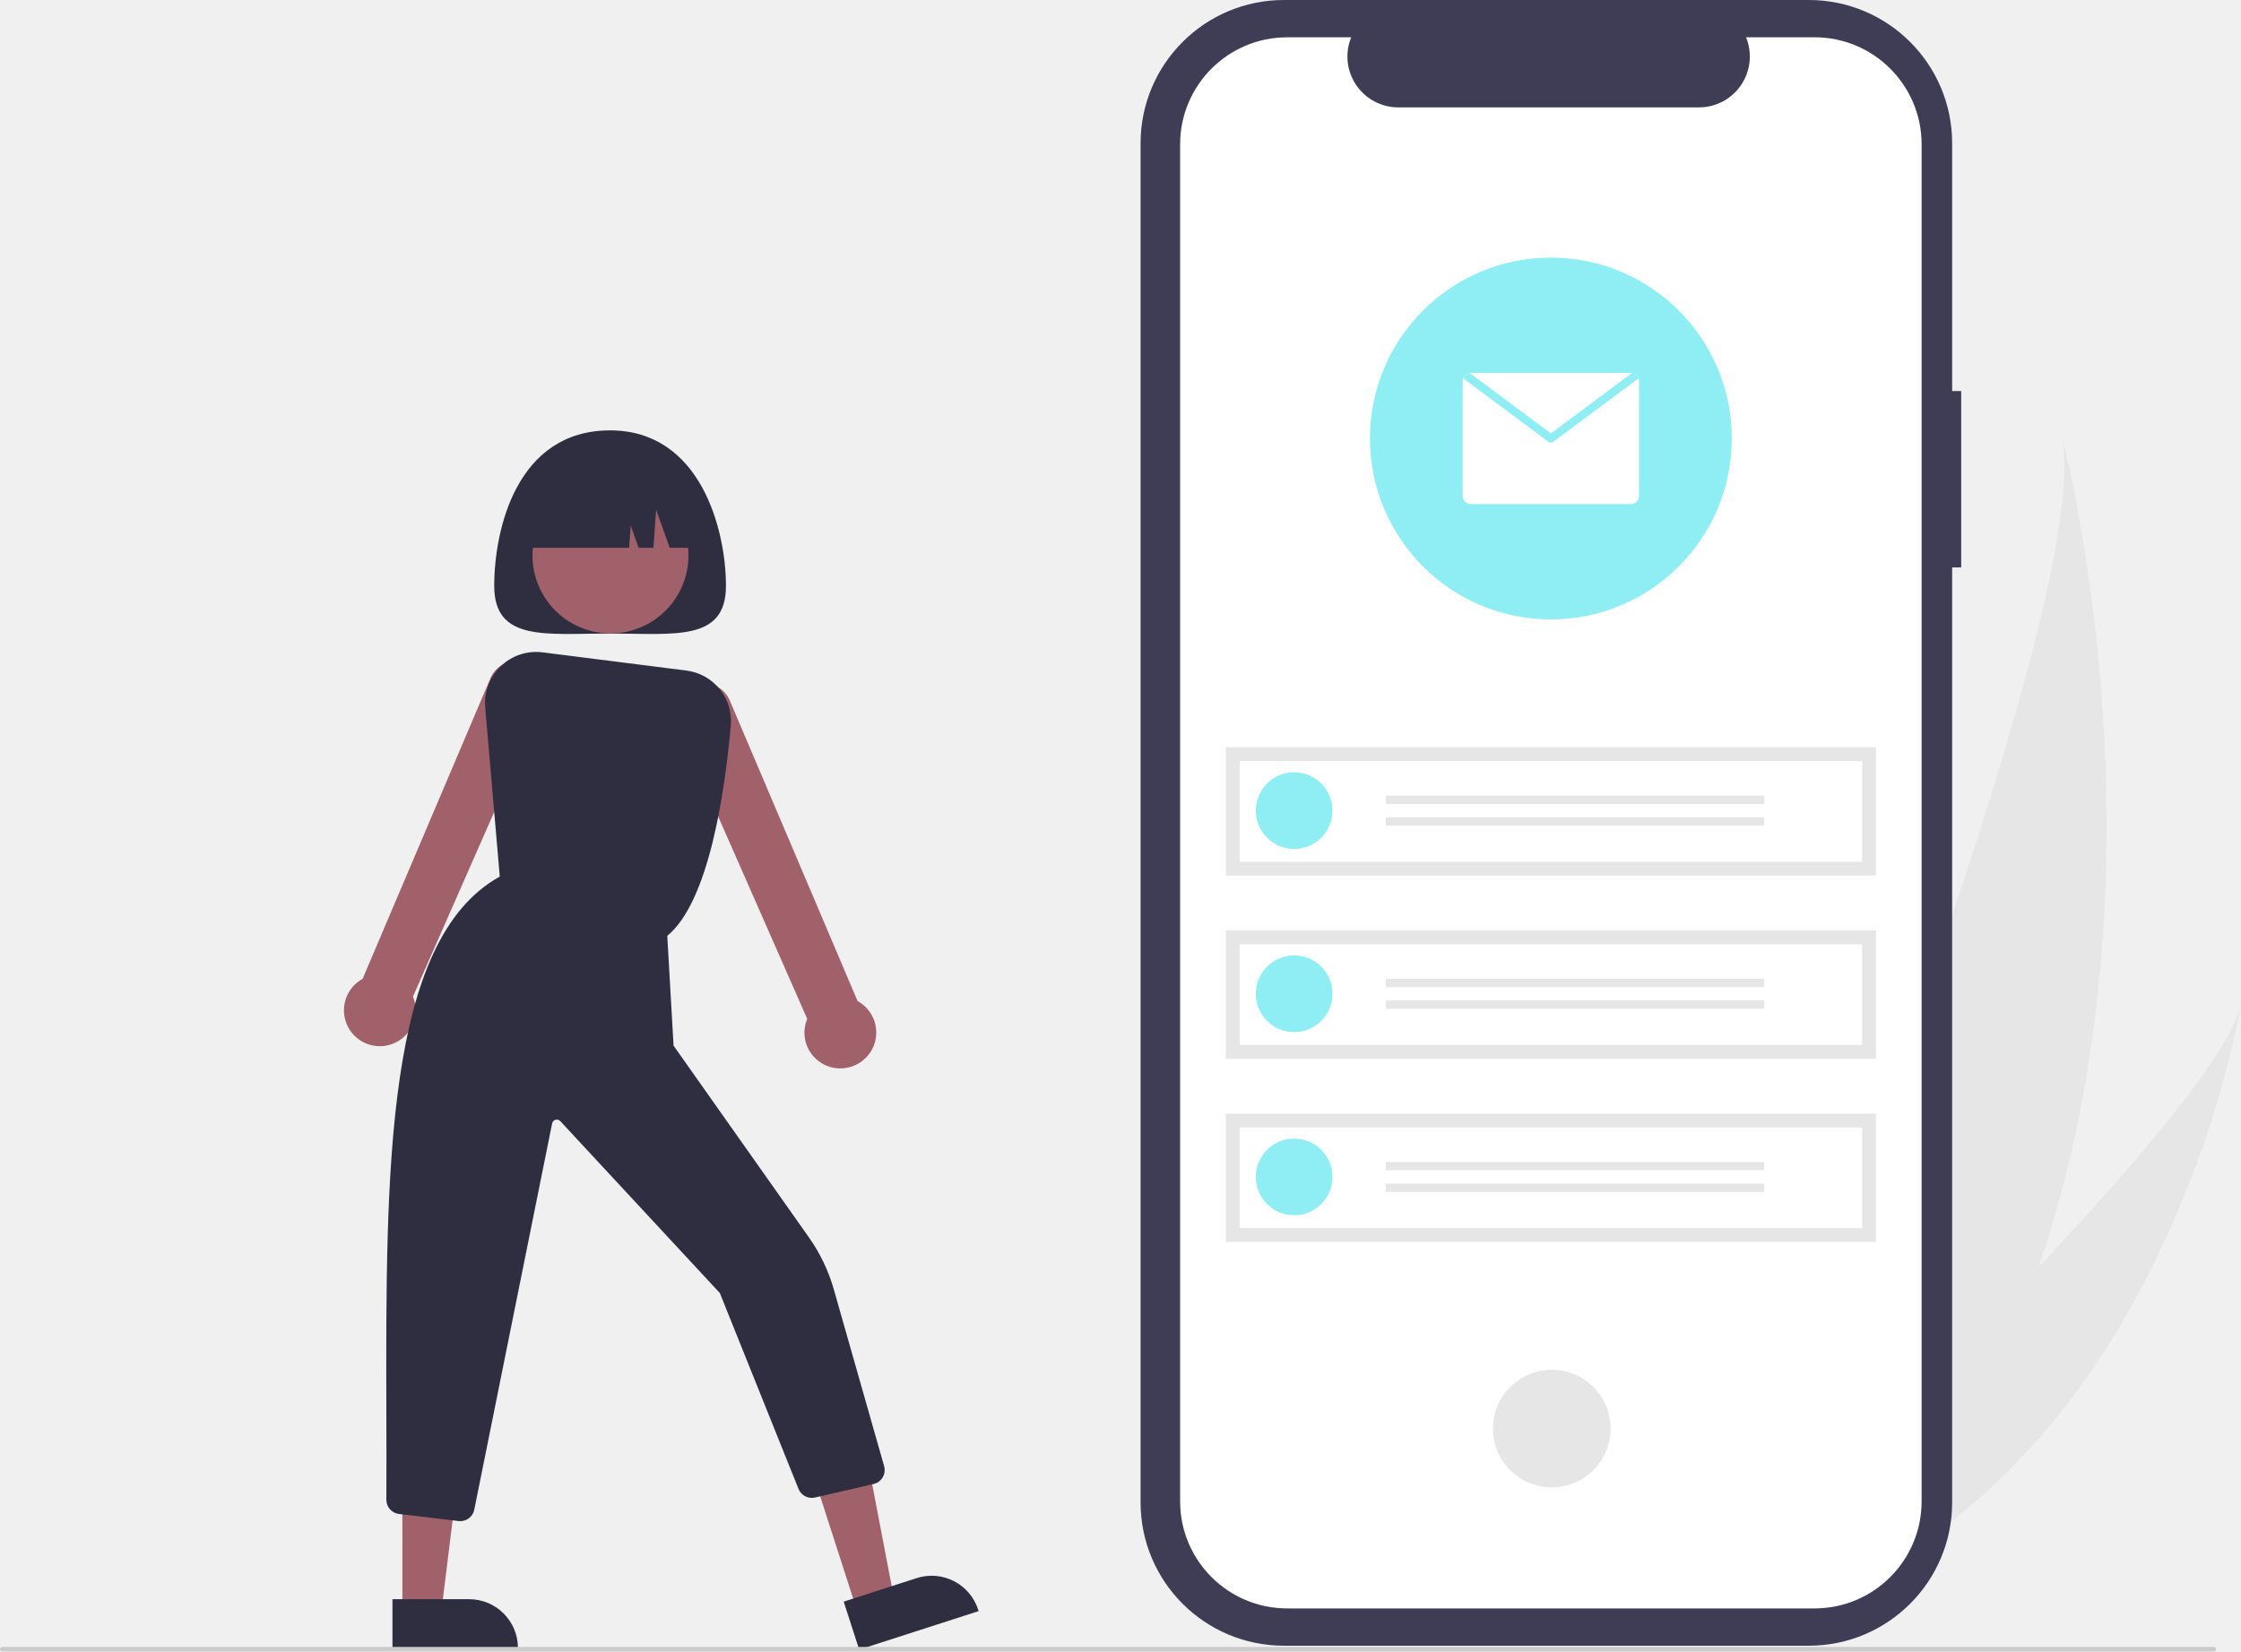
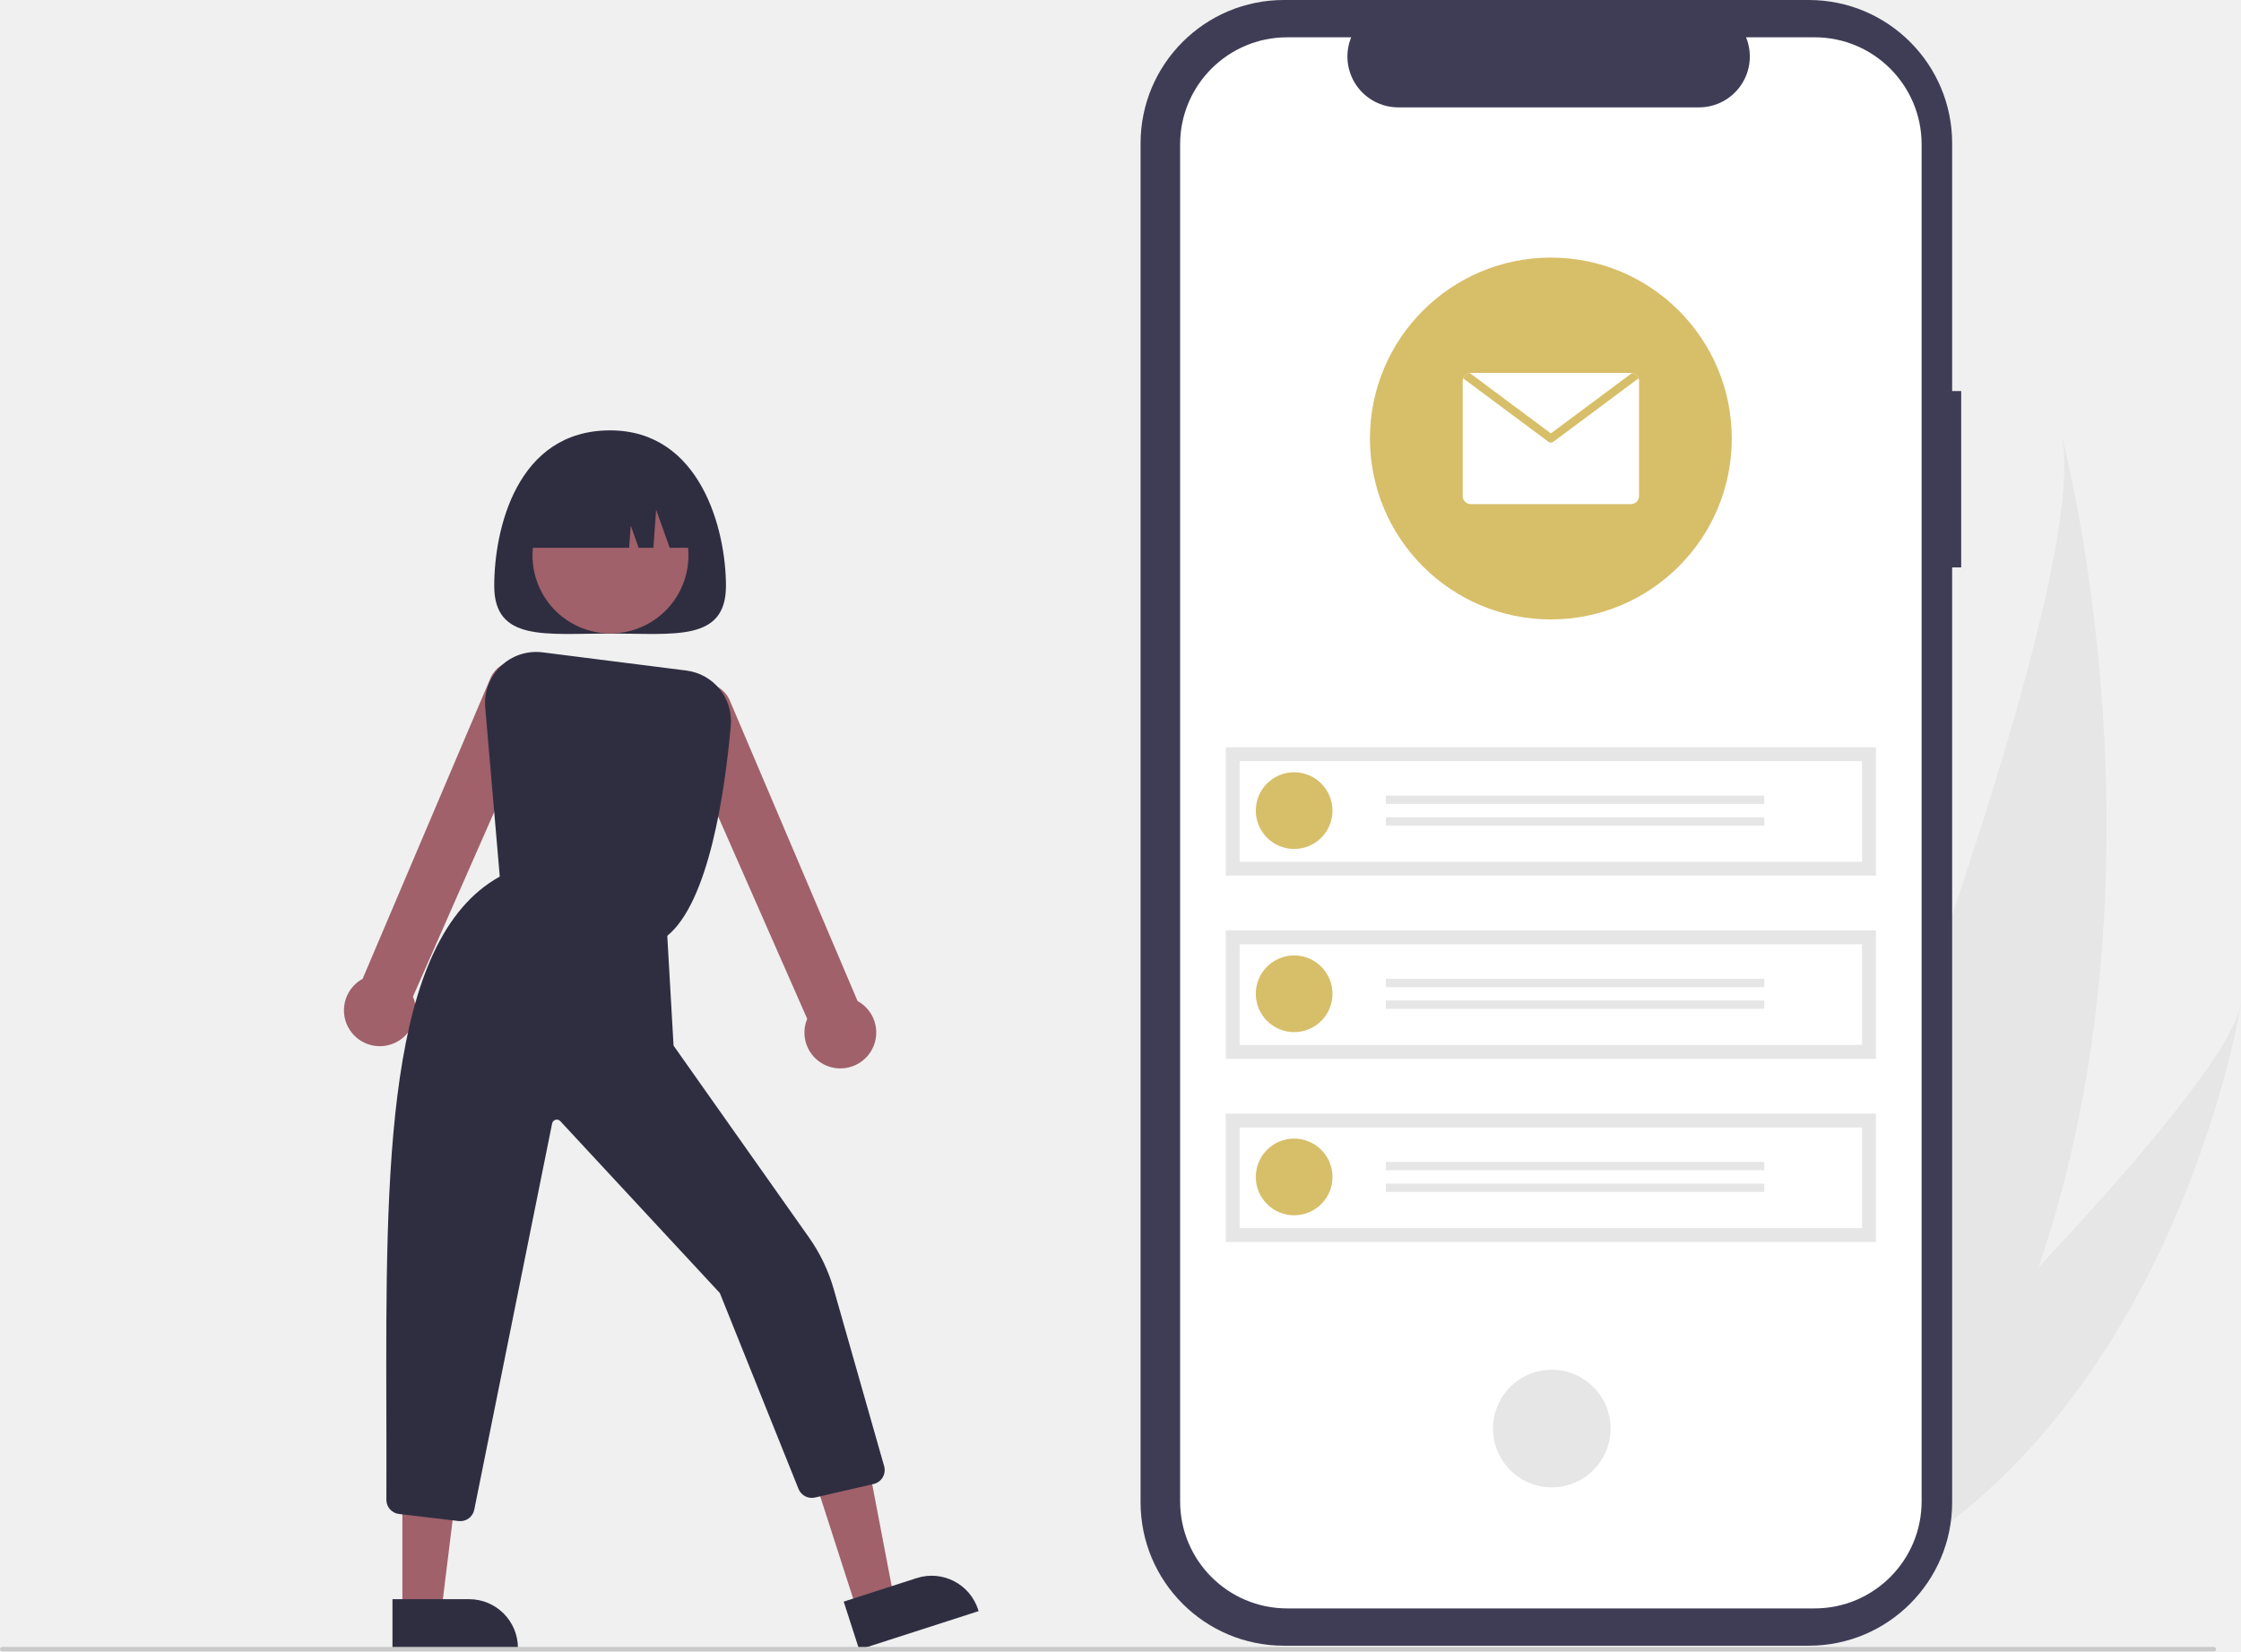
<svg xmlns="http://www.w3.org/2000/svg" data-name="Layer 1" width="990.988" height="730.321" viewBox="0 0 990.988 730.321">
  <path d="M1005.997,645.2c-12.865,37.717-30.724,74.983-55.104,109.911-.54.787-1.089,1.557-1.641,2.341l-73.099-22.398c.317-.756.662-1.603,1.031-2.528,22.043-54.539,154.637-386.96,138.908-455.575C1017.58,282.582,1066.217,468.895,1005.997,645.2Z" transform="translate(-104.5058 -84.8394)" fill="#e6e6e6" />
  <path d="M964.996,759.432c-.878.684-1.781,1.359-2.694,2.018l-54.837-16.802c.643-.613,1.391-1.337,2.252-2.153,14.069-13.575,55.862-54.243,96.28-97.294,43.436-46.264,85.295-95.271,89.497-116.363C1094.717,533.646,1070.127,679.977,964.996,759.432Z" transform="translate(-104.5058 -84.8394)" fill="#e6e6e6" />
-   <path id="adc31fd7-f1bd-4275-a5ba-966b160b5074-448" data-name="bcf9023f-ac5b-481c-aaa4-352627f2cc6c" d="M971.763,257.784h-4V148.239a63.4,63.4,0,0,0-63.4-63.4h-232.087a63.4,63.4,0,0,0-63.4,63.4v600.974a63.4,63.4,0,0,0,63.4,63.4H904.362a63.4,63.4,0,0,0,63.4-63.4v-413.453h4Z" transform="translate(-104.5058 -84.8394)" fill="#3f3d56" />
-   <path id="ba1c2519-d6d5-475e-b818-d50dee449681-449" data-name="f7950315-d447-41b3-b140-1076b53a001f" d="M906.921,101.332h-30.295a22.495,22.495,0,0,1-20.828,30.994h-132.959a22.495,22.495,0,0,1-20.827-30.991h-28.3a47.348,47.348,0,0,0-47.348,47.348v0h0v600.089a47.348,47.348,0,0,0,47.348,47.348H906.912a47.348,47.348,0,0,0,47.348-47.348v-0h0V148.68a47.348,47.348,0,0,0-47.348-47.348h0Z" transform="translate(-104.5058 -84.8394)" fill="#fff" />
+   <path id="adc31fd7-f1bd-4275-a5ba-966b160b5074-335" data-name="bcf9023f-ac5b-481c-aaa4-352627f2cc6c" d="M971.763,257.784h-4V148.239a63.4,63.4,0,0,0-63.4-63.4h-232.087a63.4,63.4,0,0,0-63.4,63.4v600.974a63.4,63.4,0,0,0,63.4,63.4H904.362a63.4,63.4,0,0,0,63.4-63.4v-413.453h4Z" transform="translate(-104.5058 -84.8394)" fill="#3f3d56" />
+   <path id="ba1c2519-d6d5-475e-b818-d50dee449681-336" data-name="f7950315-d447-41b3-b140-1076b53a001f" d="M906.921,101.332h-30.295a22.495,22.495,0,0,1-20.828,30.994h-132.959a22.495,22.495,0,0,1-20.827-30.991h-28.3a47.348,47.348,0,0,0-47.348,47.348v0h0v600.089a47.348,47.348,0,0,0,47.348,47.348H906.912a47.348,47.348,0,0,0,47.348-47.348v-0h0V148.68a47.348,47.348,0,0,0-47.348-47.348h0Z" transform="translate(-104.5058 -84.8394)" fill="#fff" />
  <circle id="b1347523-5d0d-4426-8baa-7e4ff69466d7" data-name="f890d8c3-e731-49cb-a2e5-5c59e9f60352" cx="790.717" cy="716.585" r="26" transform="matrix(0.16018, -0.98709, 0.98709, 0.16018, -147.7803, 1297.468)" fill="#e6e6e6" />
  <g id="f07fc029-d661-4a9c-a387-d7f638457fb7" data-name="a1a6c59b-3717-4dad-b370-97c9e621082a">
    <rect id="b6842365-6bf6-421b-a76f-142cad50747e" data-name="aadecade-068c-4f25-a9ef-29b7b9ecc005" x="542.06" y="330.46" width="287.492" height="56.761" fill="#e6e6e6" />
-     <path id="e7fbf384-106f-4cb3-8269-5d203db1b915-450" data-name="be47b05f-620a-4a83-9c0d-c2bf8bc76fef" d="M652.695,465.932h275.235v-44.5h-275.235Z" transform="translate(-104.5058 -84.8394)" fill="#fff" />
-     <path id="f5c17ec5-dcf3-493c-940c-3f483179e7ee-451" data-name="a28d2100-c4d0-4925-85de-1e7d52571659" d="M676.789,426.357a16.955,16.955,0,1,1-16.955,16.955,16.955,16.955,0,0,1,16.955-16.955Z" transform="translate(-104.5058 -84.8394)" fill="#8eeef3" />
+     <path id="e7fbf384-106f-4cb3-8269-5d203db1b915-337" data-name="be47b05f-620a-4a83-9c0d-c2bf8bc76fef" d="M652.695,465.932h275.235v-44.5h-275.235Z" transform="translate(-104.5058 -84.8394)" fill="#fff" />
+     <path id="f5c17ec5-dcf3-493c-940c-3f483179e7ee-338" data-name="a28d2100-c4d0-4925-85de-1e7d52571659" d="M676.789,426.357a16.955,16.955,0,1,1-16.955,16.955,16.955,16.955,0,0,1,16.955-16.955Z" transform="translate(-104.5058 -84.8394)" fill="#d7be69" />
    <rect id="adafbf9e-f9c7-4cfa-9aad-5eb67346e79b" data-name="bf3352be-1ca2-4e23-bbaf-f2f5ef64af93" x="612.827" y="351.838" width="167.335" height="3.686" fill="#e6e6e6" />
    <rect id="be8534b7-df20-46df-9f05-64e7092d168b" data-name="bb396d43-890f-415a-a911-0c113deb0c88" x="612.827" y="361.421" width="167.335" height="3.686" fill="#e6e6e6" />
  </g>
  <g id="e9d029e2-4dd4-4647-b108-53b557302a97" data-name="a76a8676-f787-4aac-bc26-4d28e625d812">
    <rect id="b4cf72e5-4ba6-4e2b-b14c-1171a63de167" data-name="a3fed62c-a480-4fda-a6ab-9c7719a11d03" x="542.06" y="411.46" width="287.492" height="56.761" fill="#e6e6e6" />
-     <path id="abc8e350-e50b-4525-a5c6-ed7f7a98e41a-452" data-name="b2013604-1388-480a-bf39-bc8d6d6f2c30" d="M652.695,546.932h275.235v-44.5h-275.235Z" transform="translate(-104.5058 -84.8394)" fill="#fff" />
-     <circle id="b1ceed28-7a6c-48a0-a241-2405df300e97" data-name="a10785fe-0480-48e0-a209-79d56eb9fb83" cx="572.283" cy="439.473" r="16.955" fill="#8eeef3" />
+     <path id="abc8e350-e50b-4525-a5c6-ed7f7a98e41a-339" data-name="b2013604-1388-480a-bf39-bc8d6d6f2c30" d="M652.695,546.932h275.235v-44.5h-275.235Z" transform="translate(-104.5058 -84.8394)" fill="#fff" />
+     <circle id="b1ceed28-7a6c-48a0-a241-2405df300e97" data-name="a10785fe-0480-48e0-a209-79d56eb9fb83" cx="572.283" cy="439.473" r="16.955" fill="#d7be69" />
    <rect id="afcf7a73-8185-49b7-bb67-77f1fdddc979" data-name="e4ba10f0-0456-4e2c-9d9e-10f625ff54d2" x="612.827" y="432.838" width="167.335" height="3.686" fill="#e6e6e6" />
    <rect id="be6a92c9-7616-468a-a67a-29b28eb9632c" data-name="a086a789-ddcc-4a0c-b196-f7973999ed5b" x="612.827" y="442.421" width="167.335" height="3.686" fill="#e6e6e6" />
  </g>
  <g id="f4943932-aa58-49fe-bbcc-e4a4546cf491" data-name="a5a5e7c6-2328-4bbd-a0bc-78368cb001e7">
    <rect id="b57d1f36-8955-4db1-8860-63423d74537a" data-name="be3c08ee-83a5-46f6-b550-c65a1a75b35b" x="542.06" y="492.46" width="287.492" height="56.761" fill="#e6e6e6" />
-     <path id="a63cfb64-3b51-4102-91ab-4269507e4ee8-453" data-name="beee7471-5a7b-446e-b565-9b3273ba023a" d="M652.695,627.932h275.235v-44.5h-275.235Z" transform="translate(-104.5058 -84.8394)" fill="#fff" />
-     <circle id="a17c1f24-f75d-4e1e-acc5-863bf9fe01d1" data-name="f8684faf-2b28-4db0-a7a9-e69102a88591" cx="572.283" cy="520.473" r="16.955" fill="#8eeef3" />
+     <path id="a63cfb64-3b51-4102-91ab-4269507e4ee8-340" data-name="beee7471-5a7b-446e-b565-9b3273ba023a" d="M652.695,627.932h275.235v-44.5h-275.235Z" transform="translate(-104.5058 -84.8394)" fill="#fff" />
+     <circle id="a17c1f24-f75d-4e1e-acc5-863bf9fe01d1" data-name="f8684faf-2b28-4db0-a7a9-e69102a88591" cx="572.283" cy="520.473" r="16.955" fill="#d7be69" />
    <rect id="f940ca31-2ab4-48ba-9a2d-1c1060c535fd" data-name="e7cf9a62-74c8-4968-991d-f63bde6d8d74" x="612.827" y="513.838" width="167.335" height="3.686" fill="#e6e6e6" />
    <rect id="bd14fb11-4b03-46c5-a221-969a54d151d4" data-name="b57b1a7e-a030-4cfd-a852-c296d4f42a3d" x="612.827" y="523.421" width="167.335" height="3.686" fill="#e6e6e6" />
  </g>
-   <circle cx="685.806" cy="193.918" r="80" fill="#8eeef3" />
+   <circle cx="685.806" cy="193.918" r="80" fill="#d7be69" />
  <path d="M829.312,253.362v50.791a3.627,3.627,0,0,1-3.628,3.628H754.94a3.627,3.627,0,0,1-3.628-3.628V253.362a3.394,3.394,0,0,1,.218-1.215,3.589,3.589,0,0,1,2.875-2.367,3.453,3.453,0,0,1,.535-.045h70.744a3.453,3.453,0,0,1,.535.045,3.589,3.589,0,0,1,2.875,2.367A3.394,3.394,0,0,1,829.312,253.362Z" transform="translate(-104.5058 -84.8394)" fill="#fff" />
-   <path d="M829.094,252.147,791.391,280.209a1.787,1.787,0,0,1-2.159,0l-37.703-28.062a3.589,3.589,0,0,1,2.875-2.367L790.312,276.499l35.907-26.72A3.589,3.589,0,0,1,829.094,252.147Z" transform="translate(-104.5058 -84.8394)" fill="#8eeef3" />
+   <path d="M829.094,252.147,791.391,280.209a1.787,1.787,0,0,1-2.159,0l-37.703-28.062a3.589,3.589,0,0,1,2.875-2.367L790.312,276.499l35.907-26.72A3.589,3.589,0,0,1,829.094,252.147Z" transform="translate(-104.5058 -84.8394)" fill="#d7be69" />
  <path d="M323.058,343.943c0,24.808,22.939,21.056,51.236,21.056s51.236,3.752,51.236-21.056-11.205-68.782-51.236-68.782C332.884,275.161,323.058,319.135,323.058,343.943Z" transform="translate(-104.5058 -84.8394)" fill="#2f2e41" />
  <polygon points="378.996 712.276 395.376 706.996 382.806 641.306 358.631 649.099 378.996 712.276" fill="#a0616a" />
  <path d="M477.601,793.115l32.257-10.398.001-0a21.598,21.598,0,0,1,27.182,13.931l.215.668-52.814,17.024Z" transform="translate(-104.5058 -84.8394)" fill="#2f2e41" />
  <polygon points="177.937 712.818 195.147 712.817 203.334 646.438 177.934 646.439 177.937 712.818" fill="#a0616a" />
  <path d="M278.054,792.039l33.891-.001h.001a21.598,21.598,0,0,1,21.598,21.598v.702l-55.49.002Z" transform="translate(-104.5058 -84.8394)" fill="#2f2e41" />
  <path d="M260.225,541.726h0a15.872,15.872,0,0,1,2.65-22.746,15.301,15.301,0,0,1,1.975-1.261l56.136-132.027a12.707,12.707,0,1,1,23.944,8.514L287.123,525.566a15.865,15.865,0,0,1-26.898,16.159Z" transform="translate(-104.5058 -84.8394)" fill="#a0616a" />
  <path d="M467.807,554.972a15.768,15.768,0,0,1-6.342-19.579L403.639,403.988a12.707,12.707,0,1,1,23.944-8.516L483.737,527.544a15.3,15.3,0,0,1,1.975,1.261,15.872,15.872,0,0,1,2.65,22.746h0a15.887,15.887,0,0,1-12.275,5.768A15.692,15.692,0,0,1,467.807,554.972Z" transform="translate(-104.5058 -84.8394)" fill="#a0616a" />
  <circle cx="374.465" cy="330.481" r="34.477" transform="translate(-217.135 135.2756) rotate(-28.6632)" fill="#a0616a" />
  <path d="M325.909,477.13,319.071,397.7a22.615,22.615,0,0,1,25.371-24.376l63.537,8.043a22.564,22.564,0,0,1,19.682,24.483c-2.523,28.382-9.563,78.208-28.367,93.054l-.287.226Z" transform="translate(-104.5058 -84.8394)" fill="#2f2e41" />
  <path d="M307.357,757.491l-26.359-3.124a6.294,6.294,0,0,1-5.638-6.302c.058-12.684.025-25.676-.006-38.238-.269-107.636-.524-209.302,50.172-237.356l.274-.151,73.734,25.522,2.823,49.399,59.858,84.799a75.922,75.922,0,0,1,11.023,23.053l22.24,78.125a6.317,6.317,0,0,1-4.655,7.885l-25.924,5.982a6.323,6.323,0,0,1-7.339-3.948l-34.736-86.484-70.584-76.056a2.105,2.105,0,0,0-3.579,1.045L314.23,752.46a6.3,6.3,0,0,1-6.873,5.031Z" transform="translate(-104.5058 -84.8394)" fill="#2f2e41" />
  <path d="M414.3,327.098v0H400.664l-6.016-16.845-1.203,16.845h-6.518l-3.509-9.826-.702,9.826H334.288v0a36.497,36.497,0,0,1,36.497-36.497h7.019A36.497,36.497,0,0,1,414.3,327.098Z" transform="translate(-104.5058 -84.8394)" fill="#2f2e41" />
  <path d="M1083.506,815.161h-978a1,1,0,0,1,0-2h978a1,1,0,0,1,0,2Z" transform="translate(-104.5058 -84.8394)" fill="#cacaca" />
</svg>
